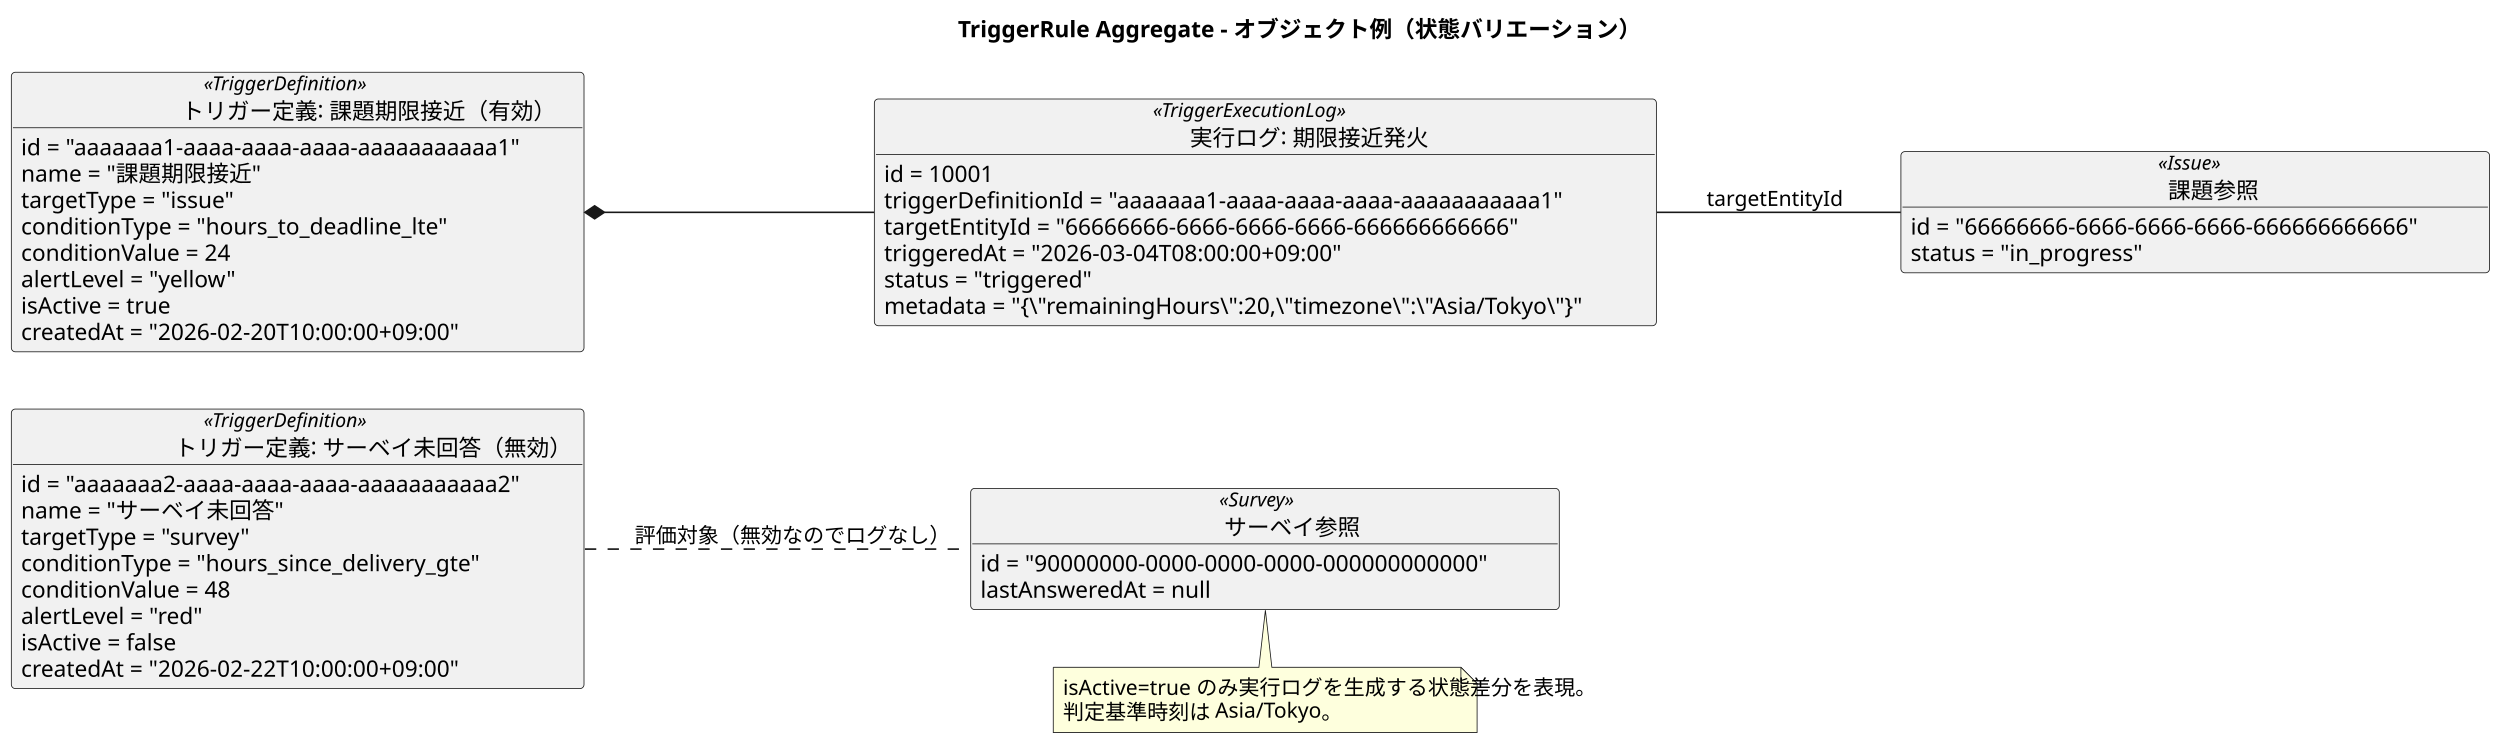
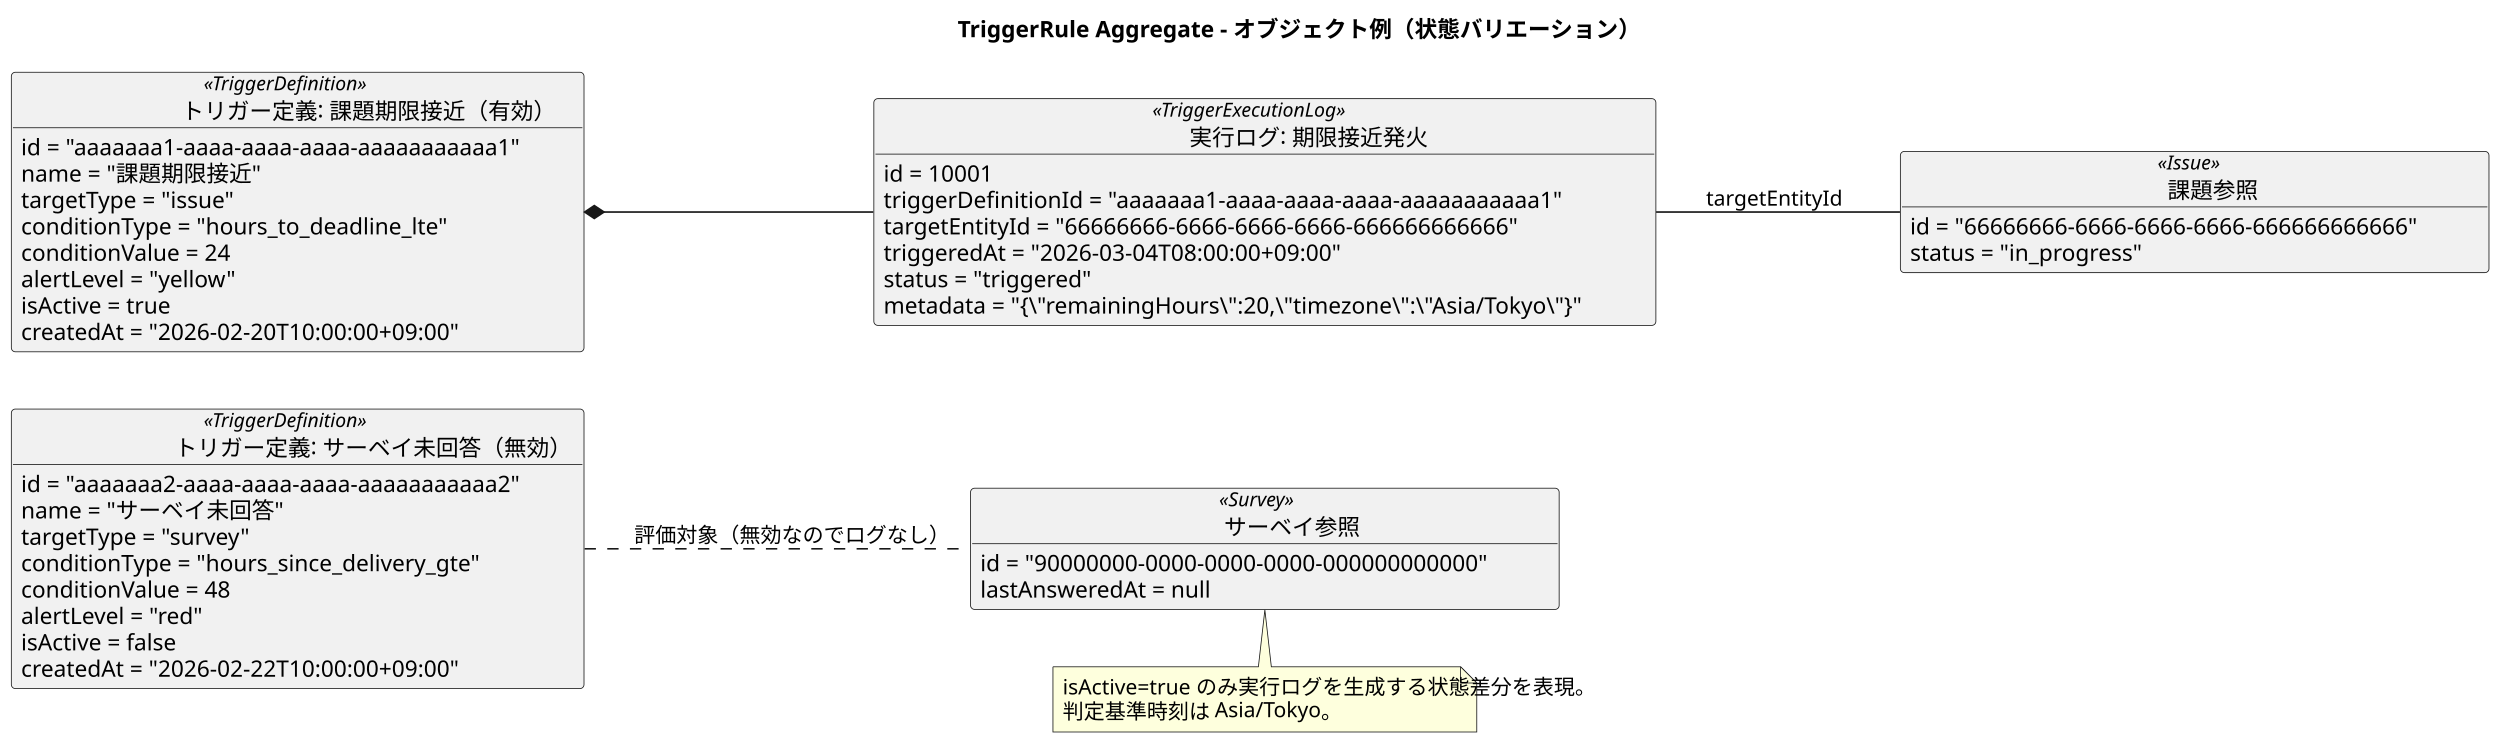
<svg xmlns="http://www.w3.org/2000/svg" contentStyleType="text/css" data-diagram-type="CLASS" height="459px" preserveAspectRatio="none" style="width:1544px;height:459px;background:#FFFFFF;" version="1.1" viewBox="0 0 1544 459" width="1544px" zoomAndPan="magnify">
  <defs />
  <g>
    <g class="title" data-source-line="1">
-       <text fill="#000000" font-family="sans-serif" font-size="14" font-weight="bold" lengthAdjust="spacing" textLength="347.327" x="591.599" y="22.995">TriggerRule Aggregate - オブジェクト例（状態バリエーション）</text>
+       <text fill="#000000" font-family="sans-serif" font-size="14" font-weight="bold" lengthAdjust="spacing" textLength="347.327" x="591.434" y="22.995">TriggerRule Aggregate - オブジェクト例（状態バリエーション）</text>
    </g>
    <g class="entity" data-qualified-name="rule_issue_deadline" data-source-line="7" id="ent0002">
      <rect fill="#F1F1F1" height="172.641" rx="2.5" ry="2.5" style="stroke:#181818;stroke-width:0.5;" width="353.681" x="7" y="44.627" />
      <text fill="#000000" font-family="sans-serif" font-size="12" font-style="italic" lengthAdjust="spacing" textLength="116.068" x="125.806" y="55.766">«TriggerDefinition»</text>
      <text fill="#000000" font-family="sans-serif" font-size="14" lengthAdjust="spacing" textLength="143.589" x="112.046" y="73.591">トリガー定義: 課題期限接近（有効）</text>
      <line style="stroke:#181818;stroke-width:0.5;" x1="8" x2="359.681" y1="78.893" y2="78.893" />
      <text fill="#000000" font-family="sans-serif" font-size="14" lengthAdjust="spacing" textLength="341.681" x="13" y="95.888">id = "aaaaaaa1-aaaa-aaaa-aaaa-aaaaaaaaaaa1"</text>
      <text fill="#000000" font-family="sans-serif" font-size="14" lengthAdjust="spacing" textLength="123.621" x="13" y="112.185">name = "課題期限接近"</text>
      <text fill="#000000" font-family="sans-serif" font-size="14" lengthAdjust="spacing" textLength="146.624" x="13" y="128.481">targetType = "issue"</text>
      <text fill="#000000" font-family="sans-serif" font-size="14" lengthAdjust="spacing" textLength="285.216" x="13" y="144.778">conditionType = "hours_to_deadline_lte"</text>
      <text fill="#000000" font-family="sans-serif" font-size="14" lengthAdjust="spacing" textLength="142.707" x="13" y="161.075">conditionValue = 24</text>
      <text fill="#000000" font-family="sans-serif" font-size="14" lengthAdjust="spacing" textLength="147.731" x="13" y="177.372">alertLevel = "yellow"</text>
      <text fill="#000000" font-family="sans-serif" font-size="14" lengthAdjust="spacing" textLength="104.098" x="13" y="193.669">isActive = true</text>
      <text fill="#000000" font-family="sans-serif" font-size="14" lengthAdjust="spacing" textLength="307.077" x="13" y="209.966">createdAt = "2026-02-20T10:00:00+09:00"</text>
    </g>
    <g class="entity" data-qualified-name="log_triggered" data-source-line="18" id="ent0003">
-       <rect fill="#F1F1F1" height="140.047" rx="2.5" ry="2.5" style="stroke:#181818;stroke-width:0.5;" width="482.989" x="540" y="61.127" />
-       <text fill="#000000" font-family="sans-serif" font-size="12" font-style="italic" lengthAdjust="spacing" textLength="138.861" x="712.064" y="72.266">«TriggerExecutionLog»</text>
-       <text fill="#000000" font-family="sans-serif" font-size="14" lengthAdjust="spacing" textLength="93.181" x="734.904" y="90.091">実行ログ: 期限接近発火</text>
-       <line style="stroke:#181818;stroke-width:0.5;" x1="541" x2="1021.989" y1="95.393" y2="95.393" />
-       <text fill="#000000" font-family="sans-serif" font-size="14" lengthAdjust="spacing" textLength="77.943" x="546" y="112.388">id = 10001</text>
-       <text fill="#000000" font-family="sans-serif" font-size="14" lengthAdjust="spacing" textLength="456.989" x="546" y="128.685">triggerDefinitionId = "aaaaaaa1-aaaa-aaaa-aaaa-aaaaaaaaaaa1"</text>
-       <text fill="#000000" font-family="sans-serif" font-size="14" lengthAdjust="spacing" textLength="435.449" x="546" y="144.981">targetEntityId = "66666666-6666-6666-6666-666666666666"</text>
-       <text fill="#000000" font-family="sans-serif" font-size="14" lengthAdjust="spacing" textLength="318.22" x="546" y="161.278">triggeredAt = "2026-03-04T08:00:00+09:00"</text>
-       <text fill="#000000" font-family="sans-serif" font-size="14" lengthAdjust="spacing" textLength="141.306" x="546" y="177.575">status = "triggered"</text>
-       <text fill="#000000" font-family="sans-serif" font-size="14" lengthAdjust="spacing" textLength="470.989" x="546" y="193.872">metadata = "{\"remainingHours\":20,\"timezone\":\"Asia/Tokyo\"}"</text>
+       <rect fill="#F1F1F1" height="140.047" rx="2.5" ry="2.5" style="stroke:#181818;stroke-width:0.5;" width="482.989" x="539.68" y="60.917" />
+       <text fill="#000000" font-family="sans-serif" font-size="12" font-style="italic" lengthAdjust="spacing" textLength="138.861" x="711.744" y="72.056">«TriggerExecutionLog»</text>
+       <text fill="#000000" font-family="sans-serif" font-size="14" lengthAdjust="spacing" textLength="93.181" x="734.584" y="89.881">実行ログ: 期限接近発火</text>
+       <line style="stroke:#181818;stroke-width:0.5;" x1="540.68" x2="1021.669" y1="95.183" y2="95.183" />
+       <text fill="#000000" font-family="sans-serif" font-size="14" lengthAdjust="spacing" textLength="77.943" x="545.68" y="112.178">id = 10001</text>
+       <text fill="#000000" font-family="sans-serif" font-size="14" lengthAdjust="spacing" textLength="456.989" x="545.68" y="128.475">triggerDefinitionId = "aaaaaaa1-aaaa-aaaa-aaaa-aaaaaaaaaaa1"</text>
+       <text fill="#000000" font-family="sans-serif" font-size="14" lengthAdjust="spacing" textLength="435.449" x="545.68" y="144.771">targetEntityId = "66666666-6666-6666-6666-666666666666"</text>
+       <text fill="#000000" font-family="sans-serif" font-size="14" lengthAdjust="spacing" textLength="318.22" x="545.68" y="161.068">triggeredAt = "2026-03-04T08:00:00+09:00"</text>
+       <text fill="#000000" font-family="sans-serif" font-size="14" lengthAdjust="spacing" textLength="141.306" x="545.68" y="177.365">status = "triggered"</text>
+       <text fill="#000000" font-family="sans-serif" font-size="14" lengthAdjust="spacing" textLength="470.989" x="545.68" y="193.662">metadata = "{\"remainingHours\":20,\"timezone\":\"Asia/Tokyo\"}"</text>
    </g>
    <g class="entity" data-qualified-name="rule_survey_disabled" data-source-line="27" id="ent0004">
      <rect fill="#F1F1F1" height="172.641" rx="2.5" ry="2.5" style="stroke:#181818;stroke-width:0.5;" width="353.681" x="7" y="252.627" />
      <text fill="#000000" font-family="sans-serif" font-size="12" font-style="italic" lengthAdjust="spacing" textLength="116.068" x="125.806" y="263.766">«TriggerDefinition»</text>
      <text fill="#000000" font-family="sans-serif" font-size="14" lengthAdjust="spacing" textLength="151.99" x="107.845" y="281.591">トリガー定義: サーベイ未回答（無効）</text>
      <line style="stroke:#181818;stroke-width:0.5;" x1="8" x2="359.681" y1="286.893" y2="286.893" />
      <text fill="#000000" font-family="sans-serif" font-size="14" lengthAdjust="spacing" textLength="341.681" x="13" y="303.888">id = "aaaaaaa2-aaaa-aaaa-aaaa-aaaaaaaaaaa2"</text>
      <text fill="#000000" font-family="sans-serif" font-size="14" lengthAdjust="spacing" textLength="132.023" x="13" y="320.185">name = "サーベイ未回答"</text>
      <text fill="#000000" font-family="sans-serif" font-size="14" lengthAdjust="spacing" textLength="157.767" x="13" y="336.481">targetType = "survey"</text>
      <text fill="#000000" font-family="sans-serif" font-size="14" lengthAdjust="spacing" textLength="308.513" x="13" y="352.778">conditionType = "hours_since_delivery_gte"</text>
      <text fill="#000000" font-family="sans-serif" font-size="14" lengthAdjust="spacing" textLength="142.707" x="13" y="369.075">conditionValue = 48</text>
      <text fill="#000000" font-family="sans-serif" font-size="14" lengthAdjust="spacing" textLength="126.294" x="13" y="385.372">alertLevel = "red"</text>
      <text fill="#000000" font-family="sans-serif" font-size="14" lengthAdjust="spacing" textLength="108.671" x="13" y="401.669">isActive = false</text>
      <text fill="#000000" font-family="sans-serif" font-size="14" lengthAdjust="spacing" textLength="307.077" x="13" y="417.966">createdAt = "2026-02-22T10:00:00+09:00"</text>
    </g>
    <g class="entity" data-qualified-name="issue_ref" data-source-line="38" id="ent0005">
-       <rect fill="#F1F1F1" height="74.859" rx="2.5" ry="2.5" style="stroke:#181818;stroke-width:0.5;" width="363.524" x="1174" y="93.627" />
-       <text fill="#000000" font-family="sans-serif" font-size="12" font-style="italic" lengthAdjust="spacing" textLength="45.844" x="1332.84" y="104.766">«Issue»</text>
-       <text fill="#000000" font-family="sans-serif" font-size="14" lengthAdjust="spacing" textLength="33.605" x="1338.959" y="122.591">課題参照</text>
-       <line style="stroke:#181818;stroke-width:0.5;" x1="1175" x2="1536.524" y1="127.893" y2="127.893" />
-       <text fill="#000000" font-family="sans-serif" font-size="14" lengthAdjust="spacing" textLength="351.524" x="1180" y="144.888">id = "66666666-6666-6666-6666-666666666666"</text>
-       <text fill="#000000" font-family="sans-serif" font-size="14" lengthAdjust="spacing" textLength="157.343" x="1180" y="161.185">status = "in_progress"</text>
+       <rect fill="#F1F1F1" height="74.859" rx="2.5" ry="2.5" style="stroke:#181818;stroke-width:0.5;" width="363.524" x="1173.67" y="93.517" />
+       <text fill="#000000" font-family="sans-serif" font-size="12" font-style="italic" lengthAdjust="spacing" textLength="45.844" x="1332.51" y="104.656">«Issue»</text>
+       <text fill="#000000" font-family="sans-serif" font-size="14" lengthAdjust="spacing" textLength="33.605" x="1338.63" y="122.481">課題参照</text>
+       <line style="stroke:#181818;stroke-width:0.5;" x1="1174.67" x2="1536.194" y1="127.783" y2="127.783" />
+       <text fill="#000000" font-family="sans-serif" font-size="14" lengthAdjust="spacing" textLength="351.524" x="1179.67" y="144.778">id = "66666666-6666-6666-6666-666666666666"</text>
+       <text fill="#000000" font-family="sans-serif" font-size="14" lengthAdjust="spacing" textLength="157.343" x="1179.67" y="161.075">status = "in_progress"</text>
    </g>
    <g class="entity" data-qualified-name="survey_ref" data-source-line="43" id="ent0006">
-       <rect fill="#F1F1F1" height="74.859" rx="2.5" ry="2.5" style="stroke:#181818;stroke-width:0.5;" width="363.524" x="599.5" y="301.627" />
-       <text fill="#000000" font-family="sans-serif" font-size="12" font-style="italic" lengthAdjust="spacing" textLength="56.555" x="752.985" y="312.766">«Survey»</text>
-       <text fill="#000000" font-family="sans-serif" font-size="14" lengthAdjust="spacing" textLength="50.408" x="756.058" y="330.591">サーベイ参照</text>
-       <line style="stroke:#181818;stroke-width:0.5;" x1="600.5" x2="962.024" y1="335.893" y2="335.893" />
-       <text fill="#000000" font-family="sans-serif" font-size="14" lengthAdjust="spacing" textLength="351.524" x="605.5" y="352.888">id = "90000000-0000-0000-0000-000000000000"</text>
-       <text fill="#000000" font-family="sans-serif" font-size="14" lengthAdjust="spacing" textLength="155.538" x="605.5" y="369.185">lastAnsweredAt = null</text>
+       <rect fill="#F1F1F1" height="74.859" rx="2.5" ry="2.5" style="stroke:#181818;stroke-width:0.5;" width="363.524" x="599.41" y="301.517" />
+       <text fill="#000000" font-family="sans-serif" font-size="12" font-style="italic" lengthAdjust="spacing" textLength="56.555" x="752.895" y="312.656">«Survey»</text>
+       <text fill="#000000" font-family="sans-serif" font-size="14" lengthAdjust="spacing" textLength="50.408" x="755.968" y="330.481">サーベイ参照</text>
+       <line style="stroke:#181818;stroke-width:0.5;" x1="600.41" x2="961.934" y1="335.783" y2="335.783" />
+       <text fill="#000000" font-family="sans-serif" font-size="14" lengthAdjust="spacing" textLength="351.524" x="605.41" y="352.778">id = "90000000-0000-0000-0000-000000000000"</text>
+       <text fill="#000000" font-family="sans-serif" font-size="14" lengthAdjust="spacing" textLength="155.538" x="605.41" y="369.075">lastAnsweredAt = null</text>
    </g>
    <g class="entity" data-qualified-name="GMN10" data-source-line="53" id="ent0011">
-       <path d="M650.5,412.127 L650.5,452.393 A0,0 0 0 0 650.5,452.393 L912.254,452.393 A0,0 0 0 0 912.254,452.393 L912.254,422.127 L902.254,412.127 L785.5,412.127 L781.5,376.877 L777.5,412.127 L650.5,412.127 A0,0 0 0 0 650.5,412.127" fill="#FEFFDD" style="stroke:#181818;stroke-width:0.5;" />
-       <path d="M902.254,412.127 L902.254,422.127 L912.254,422.127 L902.254,412.127" fill="#FEFFDD" style="stroke:#181818;stroke-width:0.5;" />
-       <text fill="#000000" font-family="sans-serif" font-size="13" lengthAdjust="spacing" textLength="240.754" x="656.5" y="429.194">isActive=true のみ実行ログを生成する状態差分を表現。</text>
-       <text fill="#000000" font-family="sans-serif" font-size="13" lengthAdjust="spacing" textLength="137.236" x="656.5" y="444.327">判定基準時刻は Asia/Tokyo。</text>
+       <path d="M650.3,411.807 L650.3,452.073 A0,0 0 0 0 650.3,452.073 L912.054,452.073 A0,0 0 0 0 912.054,452.073 L912.054,421.807 L902.054,411.807 L785.18,411.807 L781.18,376.687 L777.18,411.807 L650.3,411.807 A0,0 0 0 0 650.3,411.807" fill="#FEFFDD" style="stroke:#181818;stroke-width:0.5;" />
+       <path d="M902.054,411.807 L902.054,421.807 L912.054,421.807 L902.054,411.807" fill="#FEFFDD" style="stroke:#181818;stroke-width:0.5;" />
+       <text fill="#000000" font-family="sans-serif" font-size="13" lengthAdjust="spacing" textLength="240.754" x="656.3" y="428.874">isActive=true のみ実行ログを生成する状態差分を表現。</text>
+       <text fill="#000000" font-family="sans-serif" font-size="13" lengthAdjust="spacing" textLength="137.236" x="656.3" y="444.007">判定基準時刻は Asia/Tokyo。</text>
    </g>
    <g class="link" data-entity-1="ent0002" data-entity-2="ent0003" data-link-type="composition" data-source-line="48" id="lnk7">
-       <path codeLine="48" d="M373.25,131.127 C429.24,131.127 480.15,131.127 539.87,131.127" fill="none" id="rule_issue_deadline-backto-log_triggered" style="stroke:#181818;stroke-width:1;" />
-       <polygon fill="#181818" points="361.25,131.127,367.25,135.127,373.25,131.127,367.25,127.127,361.25,131.127" style="stroke:#181818;stroke-width:1;" />
+       <path codeLine="48" d="M373.04,130.947 C428.93,130.947 479.72,130.947 539.34,130.947" fill="none" id="rule_issue_deadline-backto-log_triggered" style="stroke:#181818;stroke-width:1;" />
+       <polygon fill="#181818" points="361.04,130.947,367.04,134.947,373.04,130.947,367.04,126.947,361.04,130.947" style="stroke:#181818;stroke-width:1;" />
    </g>
    <g class="link" data-entity-1="ent0003" data-entity-2="ent0005" data-link-type="association" data-source-line="49" id="lnk8">
-       <path codeLine="49" d="M1023.22,131.127 C1073.67,131.127 1126.07,131.127 1173.91,131.127" fill="none" id="log_triggered-issue_ref" style="stroke:#181818;stroke-width:1;" />
-       <text fill="#000000" font-family="sans-serif" font-size="13" lengthAdjust="spacing" textLength="89.794" x="1054" y="127.194">targetEntityId</text>
+       <path codeLine="49" d="M1022.79,130.947 C1073.22,130.947 1125.6,130.947 1173.42,130.947" fill="none" id="log_triggered-issue_ref" style="stroke:#181818;stroke-width:1;" />
+       <text fill="#000000" font-family="sans-serif" font-size="13" lengthAdjust="spacing" textLength="89.794" x="1053.67" y="127.014">targetEntityId</text>
    </g>
    <g class="link" data-entity-1="ent0004" data-entity-2="ent0006" data-link-type="association" data-source-line="50" id="lnk9">
-       <path codeLine="50" d="M361.25,339.127 C436.28,339.127 523.72,339.127 599.28,339.127" fill="none" id="rule_survey_disabled-survey_ref" style="stroke:#181818;stroke-width:1;stroke-dasharray:7,7;" />
-       <text fill="#000000" font-family="sans-serif" font-size="13" lengthAdjust="spacing" textLength="117.019" x="392" y="335.194">評価対象（無効なのでログなし）</text>
+       <path codeLine="50" d="M361.04,338.947 C436.05,338.947 523.47,338.947 599.01,338.947" fill="none" id="rule_survey_disabled-survey_ref" style="stroke:#181818;stroke-width:1;stroke-dasharray:7,7;" />
+       <text fill="#000000" font-family="sans-serif" font-size="13" lengthAdjust="spacing" textLength="117.019" x="391.68" y="335.014">評価対象（無効なのでログなし）</text>
    </g>
  </g>
</svg>
